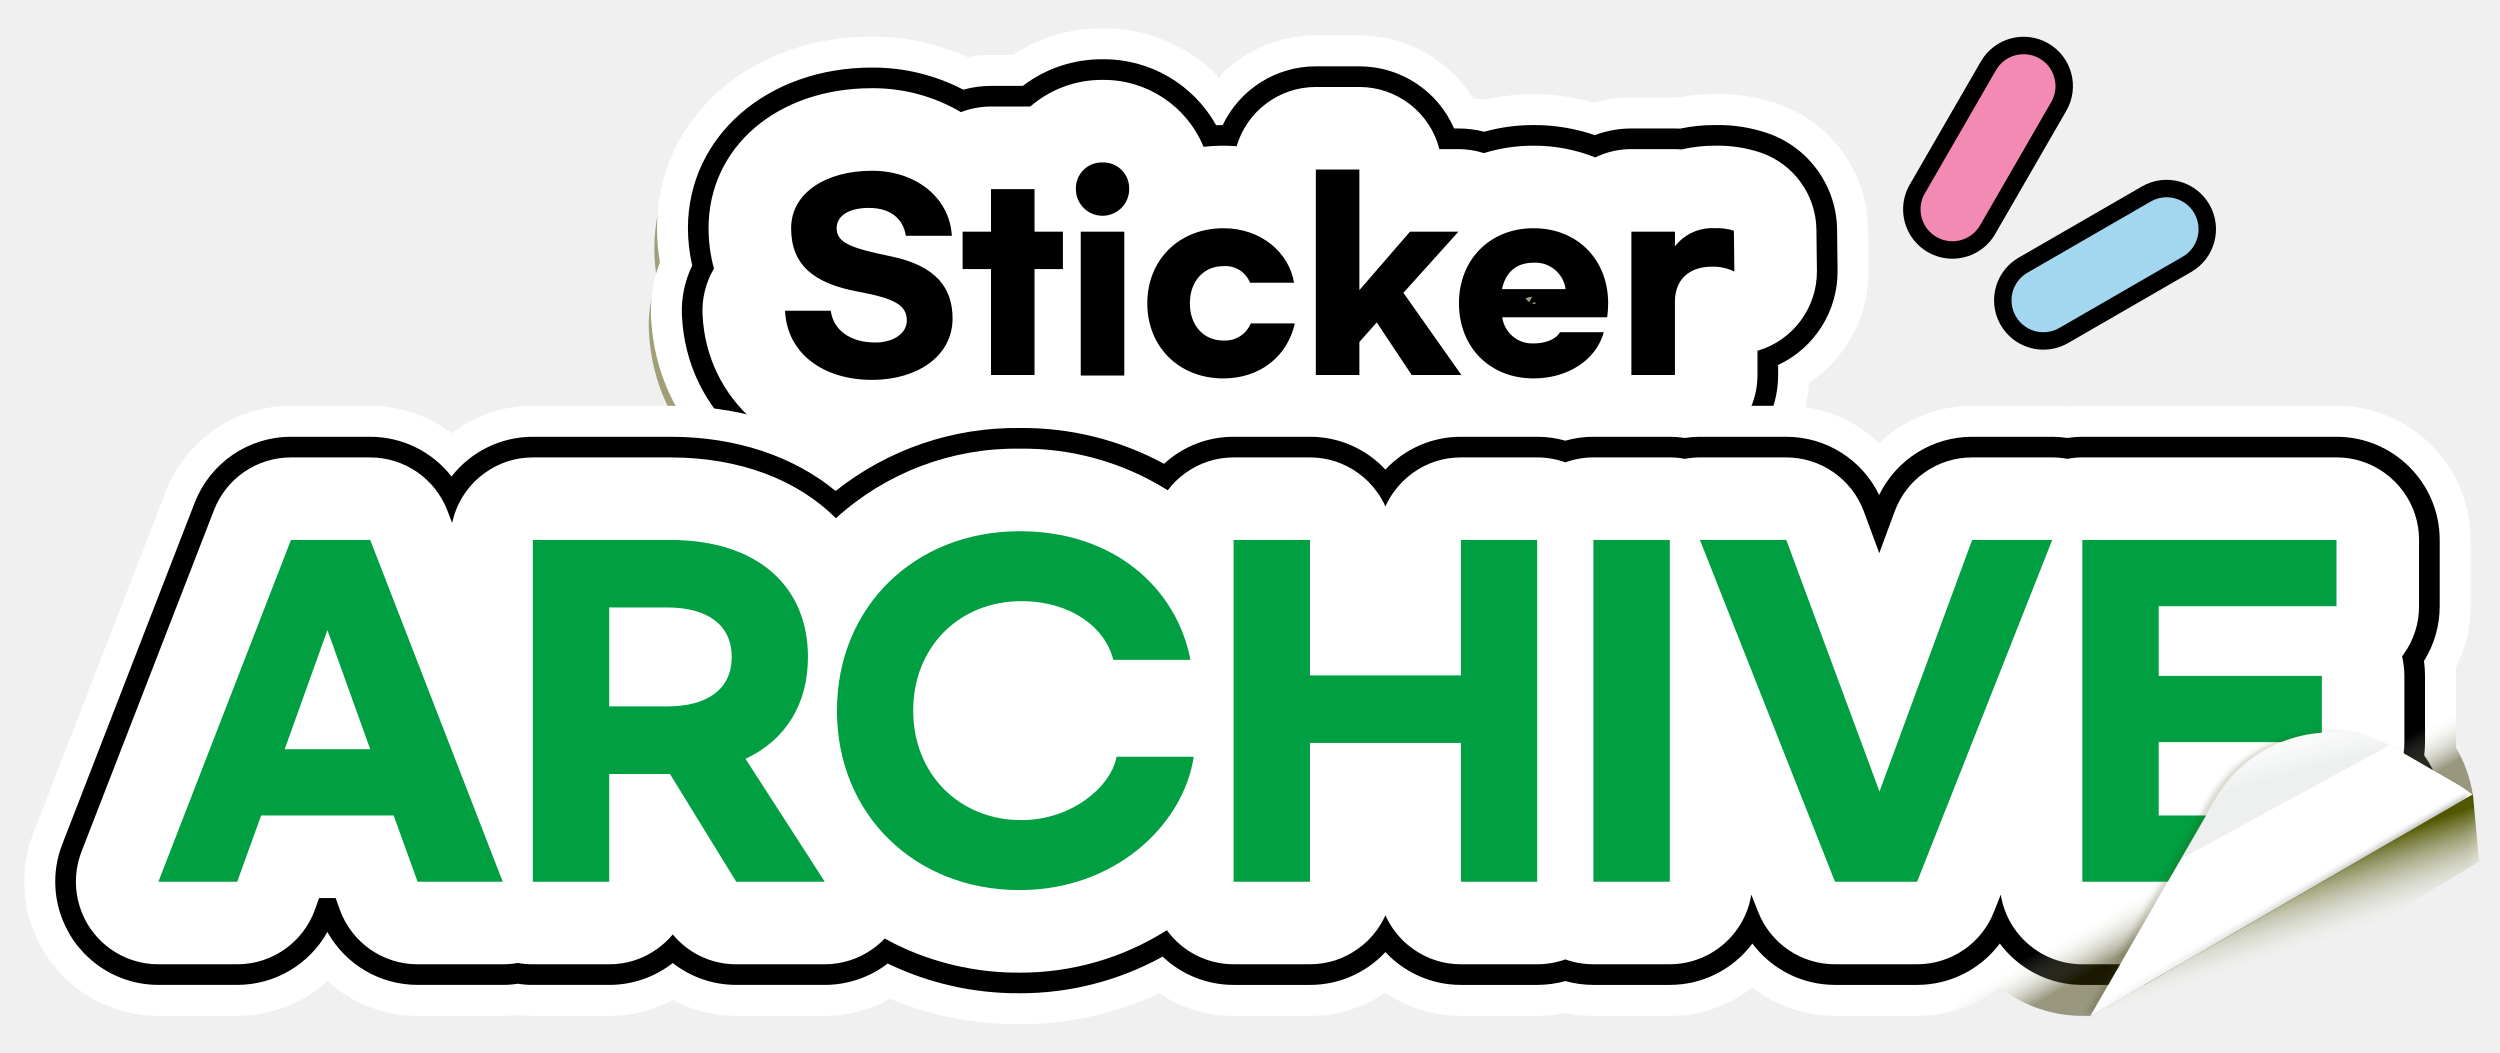
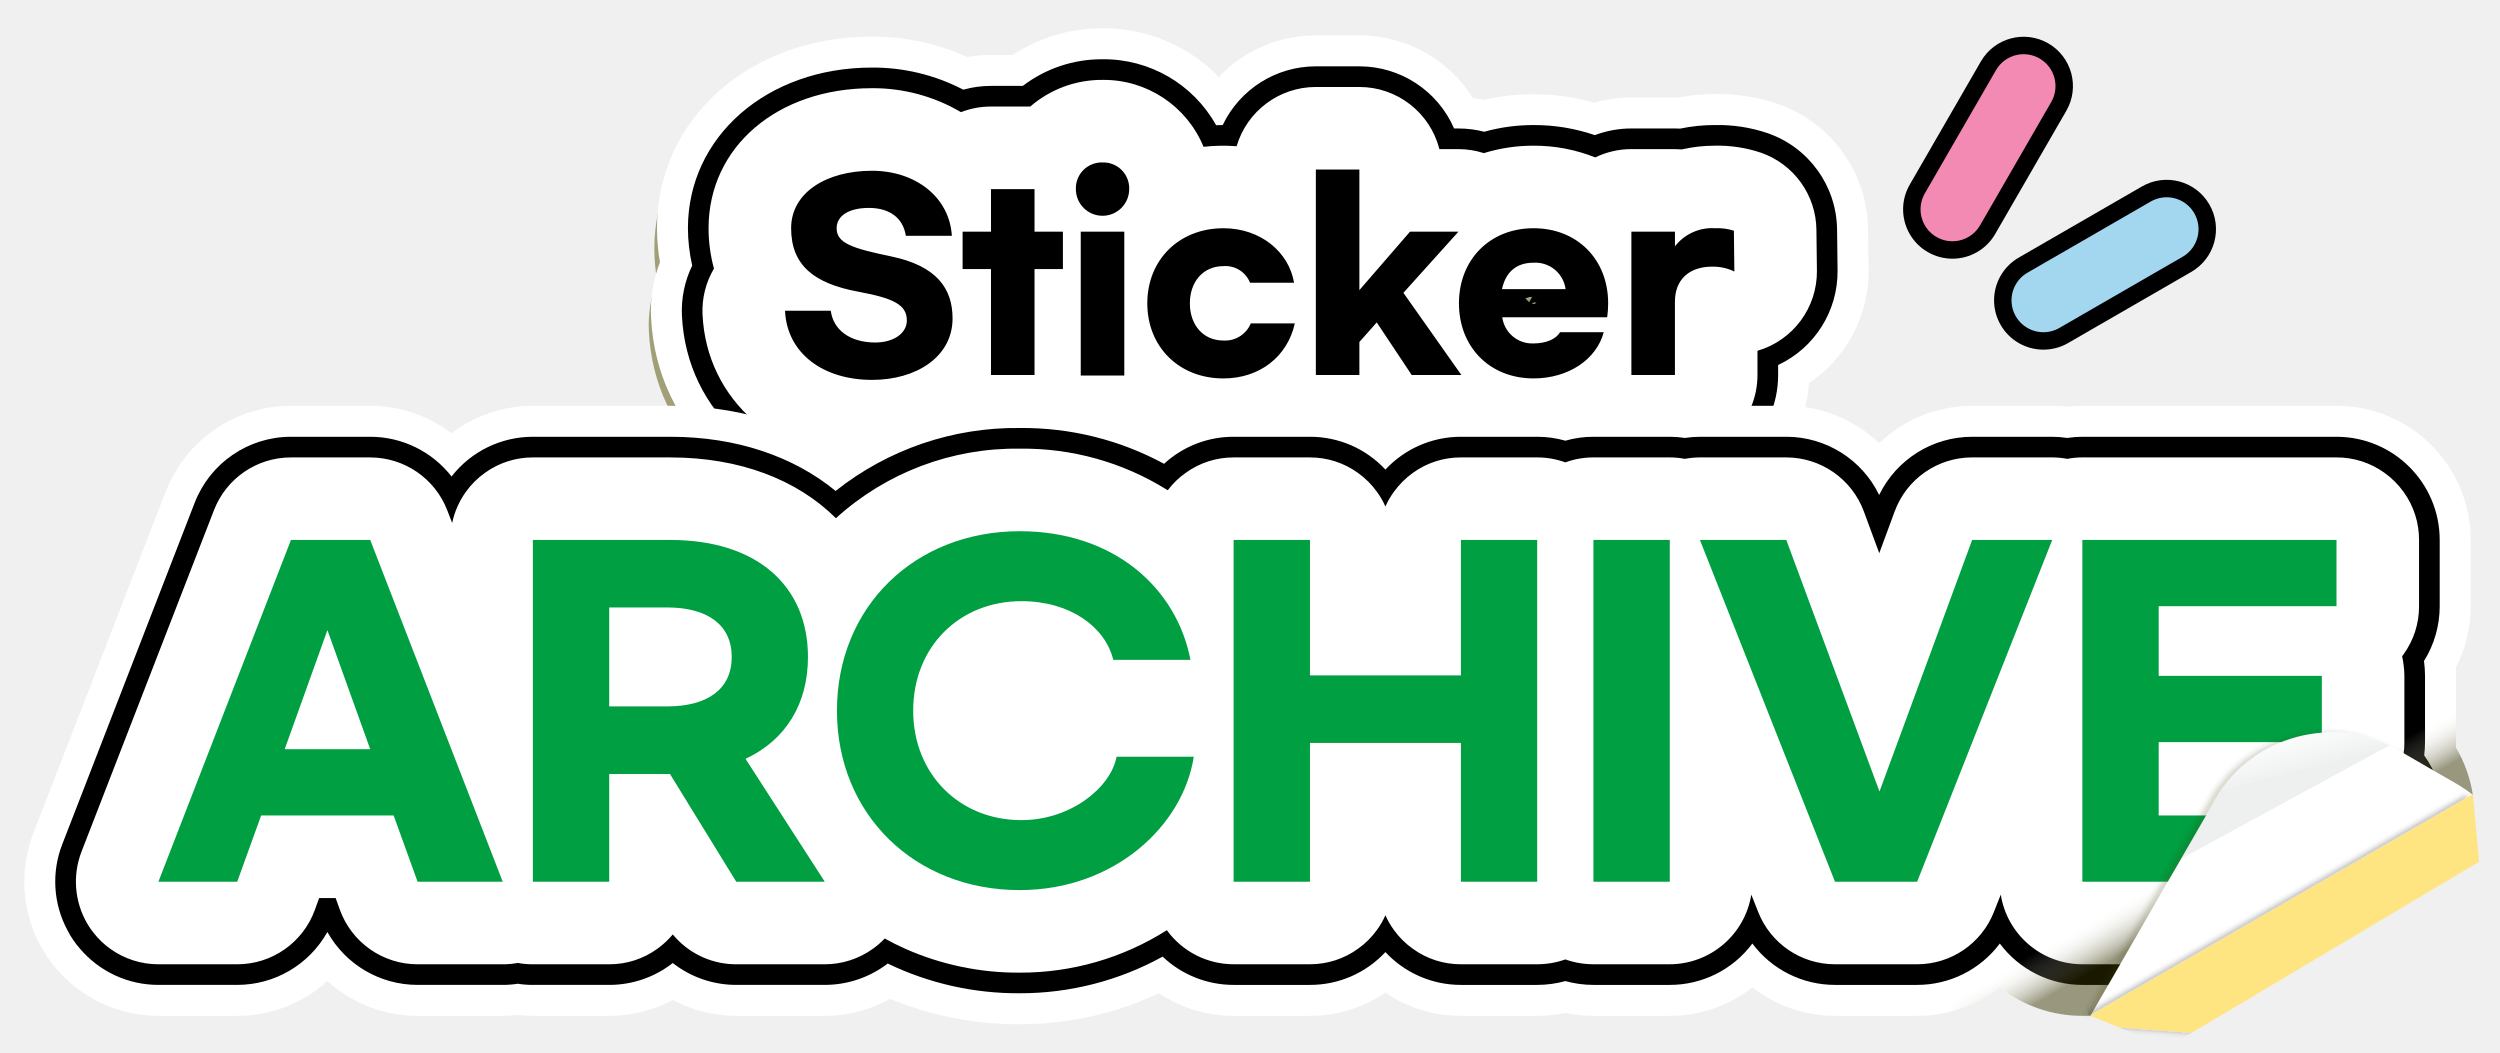
<svg xmlns="http://www.w3.org/2000/svg" width="430" height="181" viewBox="0 0 430 181">
+   <style type="text/css">
+ .st1{fill:#fee581;}
+ 
+ .star {position:relative;animation:star both infinite 4s;}
+ .star.s1 {transform-origin:80% 41%;}
+ .star.s2 {transform-origin:80% 48%;animation-delay:0.5s;}
+ .sti{transform-origin:79.4% 85.5%; animation:sti both infinite 2.3s;}
+ .sti2{transform-origin:5.4% 50.5%; animation:sti2 both infinite 2.3s;}
+ 
+ @keyframes star {
+ 0% {opacity:1;}	
+ 20% {opacity:0;}
+ 100% {opacity:1;}
+ }
+ @keyframes sti {
+ 0% {transform:rotate(0deg);}
+ 50% {transform:rotate(-5.5deg);}
+ 100% {transform:rotate(0deg);}
+ }
+ @keyframes sti2 {
+ 0% {transform:rotate(0deg);}
+ 50% {transform:rotate(-9.5deg);}
+ 100% {transform:rotate(0deg);}
+ }
+ </style>
  <defs>
    <clipPath id="clip-path">
      <path id="합치기_191" data-name="합치기 191" d="M148.943,103.509a23.155,23.155,0,0,1-11.252,2.928H122.464a23.062,23.062,0,0,1-10.916-2.751,22.909,22.909,0,0,1-10.932,2.751H87.482a25.356,25.356,0,0,1-2.593-.141,25.3,25.3,0,0,1-2.591.141H67.655a23.077,23.077,0,0,1-15.512-5.981,23.074,23.074,0,0,1-15.512,5.981H23.071A23.075,23.075,0,0,1,1.561,75.023L24.349,16.24A23.1,23.1,0,0,1,45.878,1.51h13.63A23.063,23.063,0,0,1,73.5,6.23,22.987,22.987,0,0,1,87.482,1.51H111.14c11.057,0,20.766,2.875,28.433,7.95A55.709,55.709,0,0,1,171.236,0a56.442,56.442,0,0,1,24.12,5.289A22.882,22.882,0,0,1,208.011,1.51h13.134A22.948,22.948,0,0,1,234.12,5.5,23.038,23.038,0,0,1,247.111,1.51h13.116a22.9,22.9,0,0,1,4.845.514A22.749,22.749,0,0,1,269.9,1.51h13.134a25.323,25.323,0,0,1,2.591.141,25.324,25.324,0,0,1,2.591-.141h14.855a23.086,23.086,0,0,1,15.974,6.425A23.164,23.164,0,0,1,335.037,1.51h13.774a25.349,25.349,0,0,1,2.591.141,25.323,25.323,0,0,1,2.591-.141h43.715A23.072,23.072,0,0,1,420.78,24.582V35.976a23.125,23.125,0,0,1-2.556,10.6c.018.442.035.9.035,1.383v11.4c0,.3,0,.6-.018.9a23.127,23.127,0,0,1,2.93,8.2l-5.076,2.928-3.532,2.041L409.9,74.952,407.237,76.5l-1.775,1.029-7.1,4.1-3.017,1.74-12.3,7.1-3.07,1.776L375.362,94.9l-4.615,2.663-6.142,3.549-9.228,5.324h-1.385a22.9,22.9,0,0,1-14.2-4.9,23.071,23.071,0,0,1-14.217,4.9H311.45a23.072,23.072,0,0,1-14.217-4.9,22.9,22.9,0,0,1-14.2,4.9H269.9a23.952,23.952,0,0,1-4.829-.5,24.11,24.11,0,0,1-4.845.5H247.111a23.038,23.038,0,0,1-12.991-3.993,22.948,22.948,0,0,1-12.975,3.993H208.011a23.038,23.038,0,0,1-12.832-3.886,56.262,56.262,0,0,1-23.943,5.324A57.447,57.447,0,0,1,148.943,103.509Z" transform="translate(0 0)" fill="#fff" stroke="rgba(0,0,0,0)" stroke-miterlimit="10" stroke-width="1" />
    </clipPath>
    <linearGradient id="linear-gradient" x1="0.559" y1="0.455" x2="0.559" y2="0.057" gradientUnits="objectBoundingBox">
      <stop offset="0" stop-color="#343100" />
      <stop offset="1" stop-color="#fff" stop-opacity="0" />
    </linearGradient>
    <filter id="패스_52115" x="357.052" y="124.469" width="68.79" height="51.768" filterUnits="userSpaceOnUse">
      <feOffset dx="-1" input="SourceAlpha" />
      <feGaussianBlur stdDeviation="0.5" result="blur" />
      <feFlood flood-color="#393500" flood-opacity="0.2" />
      <feComposite operator="in" in2="blur" />
      <feComposite in="SourceGraphic" />
    </filter>
    <clipPath id="clip-path-2">
      <path id="패스_52170" data-name="패스 52170" d="M263.111,77.025l-9.868-5.7a23.072,23.072,0,0,0-31.518,8.445L200.232,117l9.226-5.33,6.145-3.543,4.613-2.666,4.613-2.666,3.072-1.771,12.3-7.1,3.015-1.745,7.1-4.1,1.78-1.022,2.668-1.533,2.653-1.542,3.534-2.038,5.074-2.932a23.053,23.053,0,0,0-2.911-1.988" transform="translate(-200.233 -68.232)" fill="rgba(243,30,30,0)" />
    </clipPath>
    <linearGradient id="linear-gradient-2" x1="0.597" y1="0.388" x2="0.475" y2="0.129" gradientUnits="objectBoundingBox">
      <stop offset="0" stop-color="#001c20" />
      <stop offset="1" stop-color="#fff" stop-opacity="0" />
    </linearGradient>
    <clipPath id="clip-path-3">
      <path id="패스_52176" data-name="패스 52176" d="M-15326.457,5945.667l55.133-32.806-4.254-22.592-81.768,3.279,17.289,46.574Z" transform="translate(15357.346 -5890.269)" fill="#fff" />
    </clipPath>
    <linearGradient id="linear-gradient-3" x1="0.558" y1="0.738" x2="0.45" y2="0.495" gradientUnits="objectBoundingBox">
      <stop offset="0" stop-color="#515700" />
      <stop offset="1" stop-color="#fff" stop-opacity="0" />
    </linearGradient>
    <filter id="패스_52174" x="354.052" y="132.118" width="79.147" height="61.075" filterUnits="userSpaceOnUse">
      <feOffset dx="-1" input="SourceAlpha" />
      <feGaussianBlur stdDeviation="0.5" result="blur-2" />
      <feFlood flood-opacity="0.251" />
      <feComposite operator="in" in2="blur-2" />
      <feComposite in="SourceGraphic" />
    </filter>
  </defs>
  <g id="title" transform="translate(15550 -5820)">
    <path id="패스_52175" data-name="패스 52175" d="M132.074,21.408a4.1,4.1,0,0,0-4.212,4.255,4.212,4.212,0,1,0,8.424,0,4.1,4.1,0,0,0-4.212-4.255m33.7,1.131V55.331h6.877v-5.27l2.743-3.122,5.526,8.392h7.845L179.6,42.215l8.695-9.759h-7.652l-8,9.331V22.539Zm-70.137.2c-7.11,0-12.752,3.435-12.752,9.174,0,5.973,3.71,8.822,10.55,10.111,5.6,1.054,7.728,2.068,7.728,4.606,0,2.068-2.126,3.514-4.985,3.514-4.018,0-6.646-2.03-7.032-5.075H81.917c.308,6.793,5.989,11.048,13.756,11.048,7.034,0,12.713-3.709,12.713-9.8,0-4.762-2.473-8.392-9.738-9.915-6.144-1.288-8.577-2.108-8.577-4.489,0-1.914,1.816-3.241,5.1-3.241,3.361,0,5.41,1.68,5.834,4.451h7.265c-.347-6.052-5.6-10.384-12.636-10.384m18.819,2.928v6.793H109.97v5.973h4.483v16.9h6.879v-16.9h4.483V32.456h-4.483V25.663Zm36.711,6.246a11.588,11.588,0,0,0-12.018,11.985,11.588,11.588,0,0,0,12.018,11.984c5.718,0,10.124-3.473,11.283-8.782h-6.955a4.386,4.386,0,0,1-4.328,2.732c-3.208,0-5.294-2.5-5.294-5.933s2.086-5.935,5.294-5.935a4.17,4.17,0,0,1,4.212,2.655h6.955c-.812-4.879-5.255-8.7-11.168-8.7m49,0c-6.916,0-11.785,5.036-11.785,11.985,0,6.987,4.869,11.984,11.785,11.984,5.487,0,9.93-3.005,11.089-7.377h-6.916c-.579,1.093-2.2,1.795-4.173,1.795a4.8,4.8,0,0,1-4.946-4.176h16.576a15.82,15.82,0,0,0,.155-2.225c0-6.989-4.869-11.985-11.785-11.985m5.061,9.721H195.177c.579-2.734,2.279-4.217,4.985-4.217a4.829,4.829,0,0,1,5.061,4.217m23.611-9.721A7.4,7.4,0,0,0,222.5,34.8V32.456h-6.879V55.331H222.5V43.621c0-3.475,2.2-5.583,5.873-5.583a7.551,7.551,0,0,1,3.516.781l-.077-6.52a8.331,8.331,0,0,0-2.975-.39m-100.2,23.5h6.879V32.456h-6.879ZM132.074,0a25.176,25.176,0,0,1,18.363,7.764,21.023,21.023,0,0,1,15.334-6.633h6.877A21.131,21.131,0,0,1,190.61,11.175c.559.063,1.112.145,1.659.25a34.754,34.754,0,0,1,17.478.455,21.009,21.009,0,0,1,5.871-.832H222.5c.166,0,.332,0,.5,0a30.908,30.908,0,0,1,5.841-.552,28.993,28.993,0,0,1,9.937,1.579A21.389,21.389,0,0,1,253,32.043l.078,6.52a21.474,21.474,0,0,1-9.427,18.063A21.286,21.286,0,0,1,222.5,76.739h-6.879a21.032,21.032,0,0,1-5.739-.794,35.744,35.744,0,0,1-17.407.464,20.989,20.989,0,0,1-3.708.329h-7.845a20.94,20.94,0,0,1-4.124-.408,21.1,21.1,0,0,1-4.145.408h-6.877a21,21,0,0,1-5.457-.716,34.843,34.843,0,0,1-18.734-.1,20.972,20.972,0,0,1-6.065.891h-6.879a21.142,21.142,0,0,1-3.873-.357,21.036,21.036,0,0,1-3.43.278h-6.879a20.944,20.944,0,0,1-6.726-1.1,38.512,38.512,0,0,1-12.054,1.882c-19.408,0-34.094-13.237-34.926-31.473a21.629,21.629,0,0,1,1.412-8.721,32.857,32.857,0,0,1-.468-5.418c0-17.434,14.592-30.582,33.943-30.582A35.716,35.716,0,0,1,110.7,4.59a21.174,21.174,0,0,1,3.751-.334h3.428A25.366,25.366,0,0,1,132.074,0" transform="translate(-15499.151 5830.86)" fill="#514e00" opacity="0.5" />
    <g id="title-2" data-name="title" transform="translate(-15550 5820)">
      <g id="그룹_116254" data-name="그룹 116254" transform="translate(4.17 4.867)">
        <g id="그룹_116255" data-name="그룹 116255" transform="translate(0)">
          <path id="패스_52098" data-name="패스 52098" d="M93.979,66.978c-14.747,0-25.893-9.637-26.5-22.915L66.92,32h1.732a25.614,25.614,0,0,1-.137-2.643c0-12.413,10.692-21.424,25.421-21.424a27.285,27.285,0,0,1,12.912,3.156h15.4a16.233,16.233,0,0,1,26.93,7.236,26.813,26.813,0,0,1,5.22-.5,25.645,25.645,0,0,1,4.368.373V7.719h30.561V18.407h12.852a26.615,26.615,0,0,1,11.139,0h20.475a22.341,22.341,0,0,1,5.174-.589A20.3,20.3,0,0,1,246,18.88l7.65,2.66.1,8.1.083,7.027.231,19.259L243.6,50.488V66.135H213.439a27.393,27.393,0,0,1-5.692.589,26.153,26.153,0,0,1-5.569-.589H159.954a26.021,26.021,0,0,1-5.557.589,26.771,26.771,0,0,1-5.5-.563v.059H118.332v-.085H102.891v-.4a31.359,31.359,0,0,1-8.912,1.248M207.79,41l-5.811,1.246a5.255,5.255,0,0,0,1.171,2.258l9.891-2.036v-.343Z" transform="translate(51.853 5.037)" />
          <path id="패스_52099" data-name="패스 52099" d="M138.412,23.073a4.443,4.443,0,0,0-4.586,4.586,4.586,4.586,0,0,0,9.172,0,4.443,4.443,0,0,0-4.586-4.586m36.69,1.219V59.635h7.488v-5.68l2.987-3.365,6.017,9.045h8.542L190.163,45.5l9.467-10.518H191.3l-8.709,10.056V24.292ZM98.735,24.5c-7.742,0-13.885,3.7-13.885,9.888,0,6.437,4.04,9.508,11.487,10.9,6.1,1.136,8.415,2.229,8.415,4.964,0,2.229-2.314,3.788-5.427,3.788-4.375,0-7.236-2.188-7.657-5.47H83.8c.335,7.321,6.521,11.907,14.978,11.907,7.658,0,13.842-4,13.842-10.562,0-5.133-2.692-9.045-10.6-10.686-6.689-1.388-9.339-2.272-9.339-4.838,0-2.062,1.977-3.493,5.554-3.493,3.66,0,5.891,1.81,6.352,4.8h7.911c-.378-6.523-6.1-11.192-13.759-11.192m20.491,3.156v7.321h-4.881v6.437h4.881V59.635h7.49V41.418H131.6V34.981h-4.881V27.659ZM159.2,34.391c-7.616,0-13.086,5.427-13.086,12.917s5.47,12.916,13.086,12.916c6.226,0,11.024-3.743,12.286-9.465h-7.573A4.777,4.777,0,0,1,159.2,53.7c-3.493,0-5.765-2.692-5.765-6.395s2.272-6.4,5.765-6.4a4.542,4.542,0,0,1,4.586,2.861h7.573c-.884-5.259-5.722-9.382-12.159-9.382m53.35,0c-7.531,0-12.832,5.427-12.832,12.917,0,7.531,5.3,12.916,12.832,12.916,5.974,0,10.812-3.239,12.074-7.951h-7.531c-.63,1.179-2.4,1.935-4.544,1.935a5.207,5.207,0,0,1-5.385-4.5h18.048a16.884,16.884,0,0,0,.169-2.4c0-7.532-5.3-12.917-12.832-12.917m5.511,10.477H207.12c.63-2.946,2.481-4.545,5.428-4.545a5.243,5.243,0,0,1,5.511,4.545m25.709-10.477a8.092,8.092,0,0,0-6.9,3.113V34.981h-7.49V59.635h7.49V47.014c0-3.745,2.4-6.017,6.395-6.017a8.291,8.291,0,0,1,3.828.841l-.083-7.027a9.158,9.158,0,0,0-3.239-.421M134.667,59.72h7.49V34.981h-7.49ZM138.412,0a27.548,27.548,0,0,1,19.994,8.368,23,23,0,0,1,16.7-7.149h7.488a23.059,23.059,0,0,1,19.557,10.825c.609.067,1.21.156,1.807.27a38.216,38.216,0,0,1,19.03.49,23.094,23.094,0,0,1,6.393-.9h7.49c.181,0,.362,0,.541.005a33.987,33.987,0,0,1,6.359-.595,31.865,31.865,0,0,1,10.819,1.7,23.07,23.07,0,0,1,15.491,21.515l.085,7.027A23.077,23.077,0,0,1,259.9,61.03a23.075,23.075,0,0,1-23.032,21.678h-7.49a23.119,23.119,0,0,1-6.249-.855,39.305,39.305,0,0,1-18.954.5,23.08,23.08,0,0,1-4.038.355h-8.542a23.027,23.027,0,0,1-4.49-.44,23.2,23.2,0,0,1-4.513.44H175.1a23.091,23.091,0,0,1-5.942-.772,38.312,38.312,0,0,1-20.4-.1,23.051,23.051,0,0,1-6.6.96h-7.49a23.249,23.249,0,0,1-4.217-.385,23.135,23.135,0,0,1-3.734.3h-7.49a23.017,23.017,0,0,1-7.323-1.186,42.327,42.327,0,0,1-13.125,2.029c-21.131,0-37.123-14.266-38.028-33.921a23.1,23.1,0,0,1,1.537-9.4,35.062,35.062,0,0,1-.509-5.839c0-18.79,15.888-32.961,36.958-32.961a39.225,39.225,0,0,1,16.407,3.516,23.285,23.285,0,0,1,4.084-.36h3.733A27.821,27.821,0,0,1,138.412,0" transform="translate(47.053)" fill="#fff" />
          <path id="패스_52100" data-name="패스 52100" d="M92.76,63.153a25.684,25.684,0,0,1-15.99-5.083,20.265,20.265,0,0,1-7.854-15.292L68.491,33.5h2.125a20.819,20.819,0,0,1-.655-5.305,17.018,17.018,0,0,1,2.254-8.565,18.273,18.273,0,0,1,5.676-6.042A26.258,26.258,0,0,1,92.718,9.431a24.827,24.827,0,0,1,12.31,3.156h17.166a13.519,13.519,0,0,1,23.627,7.9,23.377,23.377,0,0,1,7.359-1.166,22.809,22.809,0,0,1,7.03,1.1V9.219h25.237V19.907h15.835a23.7,23.7,0,0,1,10.5,0h1.754l-.337.374c.433.131.863.275,1.283.431v-.806h18.428a19.485,19.485,0,0,1,4.836-.589,17.872,17.872,0,0,1,6.155.912l5.884,2.046.075,6.23.083,7.027.177,14.815-10.4-5.408V62.31H214.485v-.738A23.936,23.936,0,0,1,206.53,62.9a23.3,23.3,0,0,1-5.255-.589H160.21v-.493a22.9,22.9,0,0,1-7.03,1.083,23.223,23.223,0,0,1-8.166-1.452V62.4H119.775V62.31H104.334V60.667A27.111,27.111,0,0,1,92.76,63.153M203.672,41.2a3.99,3.99,0,0,0,.834.939,4.126,4.126,0,0,0,.792.515l3.544-.729a3.953,3.953,0,0,0,.717-.895,3.656,3.656,0,0,0-.5-.657l-2.485-.532-2.133.458a6.118,6.118,0,0,0-.772.9" transform="translate(53.07 6.199)" />
          <path id="패스_52101" data-name="패스 52101" d="M136.087,20.748a4.443,4.443,0,0,0-4.586,4.586,4.586,4.586,0,1,0,9.172,0,4.443,4.443,0,0,0-4.586-4.586m36.69,1.219V57.31h7.488v-5.68l2.987-3.365,6.017,9.045h8.542l-9.973-14.137,9.467-10.518h-8.331L180.265,42.71V21.968Zm-76.366.211c-7.742,0-13.885,3.7-13.885,9.888,0,6.437,4.04,9.508,11.487,10.9,6.1,1.136,8.415,2.229,8.415,4.964,0,2.229-2.314,3.788-5.427,3.788-4.375,0-7.236-2.188-7.657-5.47H81.475C81.81,53.567,88,58.153,96.453,58.153c7.657,0,13.842-4,13.842-10.562,0-5.133-2.692-9.045-10.6-10.686-6.689-1.388-9.339-2.272-9.339-4.838,0-2.062,1.977-3.493,5.554-3.493,3.66,0,5.891,1.81,6.352,4.8h7.911c-.378-6.523-6.1-11.192-13.759-11.192M116.9,25.335v7.321H112.02v6.437H116.9V57.31h7.49V39.093h4.881V32.656h-4.881V25.335Zm39.971,6.732c-7.616,0-13.086,5.427-13.086,12.917S149.256,57.9,156.872,57.9c6.226,0,11.024-3.745,12.286-9.467h-7.573a4.778,4.778,0,0,1-4.712,2.946c-3.493,0-5.765-2.692-5.765-6.395s2.272-6.4,5.765-6.4a4.542,4.542,0,0,1,4.586,2.861h7.573c-.884-5.259-5.722-9.382-12.159-9.382m53.35,0c-7.532,0-12.832,5.427-12.832,12.917,0,7.531,5.3,12.916,12.832,12.916,5.974,0,10.812-3.239,12.074-7.951h-7.531c-.63,1.179-2.4,1.935-4.544,1.935a5.21,5.21,0,0,1-5.387-4.5h18.05a16.884,16.884,0,0,0,.169-2.4c0-7.532-5.3-12.917-12.832-12.917m5.511,10.477H204.795c.63-2.946,2.481-4.545,5.428-4.545a5.243,5.243,0,0,1,5.511,4.545m25.709-10.477a8.092,8.092,0,0,0-6.9,3.113V32.656h-7.49V57.31h7.49V44.689c0-3.745,2.4-6.017,6.395-6.017a8.291,8.291,0,0,1,3.828.841l-.083-7.027a9.158,9.158,0,0,0-3.239-.421M132.342,57.4h7.49V32.656h-7.49ZM136.087,3a22.111,22.111,0,0,1,19.534,11.341q.564-.021,1.136-.023a17.751,17.751,0,0,1,16.02-10.1h7.488a17.753,17.753,0,0,1,16.288,10.688h.753a17.768,17.768,0,0,1,4.432.561,31.469,31.469,0,0,1,8.486-1.15,32.185,32.185,0,0,1,10.544,1.734,17.7,17.7,0,0,1,6.285-1.145h7.49c.3,0,.6.007.9.021a29.053,29.053,0,0,1,6-.611,26.42,26.42,0,0,1,9.069,1.406,17.747,17.747,0,0,1,11.916,16.55l.085,7.027A17.75,17.75,0,0,1,252.29,55.589V57.31a17.748,17.748,0,0,1-17.749,17.749h-7.49a17.724,17.724,0,0,1-6.221-1.12,33.131,33.131,0,0,1-10.608,1.709,32.664,32.664,0,0,1-8.338-1.061,17.756,17.756,0,0,1-4.073.472h-8.542a17.728,17.728,0,0,1-4.494-.577,17.815,17.815,0,0,1-4.51.577h-7.488a17.7,17.7,0,0,1-5.862-.99,32.467,32.467,0,0,1-20.53-.174,17.7,17.7,0,0,1-6.553,1.249h-7.49a17.855,17.855,0,0,1-4.16-.49,17.9,17.9,0,0,1-3.791.4H116.9a17.7,17.7,0,0,1-7.273-1.553,36.256,36.256,0,0,1-13.175,2.4c-18.183,0-31.94-12.129-32.709-28.841a17.764,17.764,0,0,1,1.768-8.576,29.533,29.533,0,0,1-.735-6.418c0-15.755,13.6-27.636,31.633-27.636a33.573,33.573,0,0,1,15.72,3.8,17.772,17.772,0,0,1,4.771-.648h5.47A22.382,22.382,0,0,1,136.087,3" transform="translate(49.378 2.325)" />
          <path id="패스_52102" data-name="패스 52102" d="M91.949,60.6c-12.488,0-21.564-7.682-22.07-18.68L69.538,34.5H72.27c-.025-.06-.05-.119-.073-.177a18.207,18.207,0,0,1-1.273-6.9,15.268,15.268,0,0,1,2.02-7.683,16.465,16.465,0,0,1,5.133-5.454,24.484,24.484,0,0,1,13.831-3.85,22.5,22.5,0,0,1,13.391,4.2V13.586h16.929a11.247,11.247,0,0,1,1.049-1.209,11.685,11.685,0,0,1,19.992,8.308,12.419,12.419,0,0,1-.115,1.691,21.049,21.049,0,0,1,9.215-2.059,20.548,20.548,0,0,1,8.805,1.915V10.219h21.689V20.907h17.819a21.5,21.5,0,0,1,5.037-.589,20.671,20.671,0,0,1,9.731,2.355V20.907h16.861a17.7,17.7,0,0,1,4.627-.589,15.95,15.95,0,0,1,5.573.815l4.707,1.636.059,4.984.085,7.027.142,11.852-10.367-5.39V59.761H215.45V58.117a22.18,22.18,0,0,1-14.777,1.644h-39.5V58.433a20.628,20.628,0,0,1-8.805,1.917,20.923,20.923,0,0,1-9.941-2.428v1.924H120.741v-.085H105.3v-2.9A24.17,24.17,0,0,1,91.949,60.6M205.426,40.363a1.273,1.273,0,0,0,.295.082,1.52,1.52,0,0,0,.5-.172,1.437,1.437,0,0,0-.373-.124,2.237,2.237,0,0,0-.421.215m-1.123-.985a2.128,2.128,0,0,0,.683.738l.536-1Z" transform="translate(53.882 6.974)" />
          <path id="패스_52103" data-name="패스 52103" d="M134.537,19.2a4.443,4.443,0,0,0-4.586,4.586,4.586,4.586,0,0,0,9.172,0,4.443,4.443,0,0,0-4.586-4.586m36.69,1.219V55.761h7.488v-5.68l2.987-3.365,6.017,9.045h8.542l-9.973-14.137,9.467-10.518h-8.331l-8.709,10.056V20.418Zm-76.366.211c-7.742,0-13.885,3.7-13.885,9.888,0,6.437,4.04,9.508,11.487,10.9,6.1,1.136,8.415,2.229,8.415,4.964,0,2.229-2.314,3.788-5.427,3.788-4.375,0-7.236-2.188-7.657-5.47H79.925C80.261,52.018,86.446,56.6,94.9,56.6c7.658,0,13.842-4,13.842-10.562,0-5.133-2.692-9.045-10.6-10.686-6.689-1.388-9.339-2.272-9.339-4.838,0-2.062,1.977-3.493,5.554-3.493,3.66,0,5.891,1.81,6.352,4.8h7.911c-.378-6.523-6.1-11.192-13.759-11.192m20.491,3.156v7.321H110.47v6.437h4.881V55.761h7.49V37.544h4.881V31.106h-4.881V23.785Zm39.971,6.732c-7.616,0-13.086,5.427-13.086,12.917s5.47,12.916,13.086,12.916c6.226,0,11.024-3.743,12.286-9.465h-7.573a4.777,4.777,0,0,1-4.712,2.944c-3.493,0-5.765-2.692-5.765-6.395s2.272-6.4,5.765-6.4a4.542,4.542,0,0,1,4.586,2.861h7.573c-.884-5.259-5.722-9.382-12.159-9.382m53.35,0c-7.531,0-12.832,5.427-12.832,12.917,0,7.531,5.3,12.916,12.832,12.916,5.974,0,10.812-3.239,12.074-7.951h-7.531c-.63,1.179-2.4,1.935-4.544,1.935a5.207,5.207,0,0,1-5.385-4.5h18.048a16.884,16.884,0,0,0,.169-2.4c0-7.532-5.3-12.917-12.832-12.917m5.511,10.477H203.245c.63-2.946,2.481-4.545,5.428-4.545a5.243,5.243,0,0,1,5.511,4.545m25.709-10.477a8.092,8.092,0,0,0-6.9,3.113V31.106H225.5V55.761h7.49V43.14c0-3.745,2.4-6.017,6.395-6.017a8.291,8.291,0,0,1,3.828.841l-.083-7.027a9.158,9.158,0,0,0-3.239-.421m-109.1,25.329h7.49V31.106h-7.49ZM134.537,5a18.566,18.566,0,0,1,17.374,11.51,29.835,29.835,0,0,1,5.69-.1A14.206,14.206,0,0,1,171.227,6.219h7.488a14.205,14.205,0,0,1,13.762,10.688h3.278a14.2,14.2,0,0,1,4.371.689,28.6,28.6,0,0,1,8.546-1.278,28.2,28.2,0,0,1,10.614,2.018,14.137,14.137,0,0,1,6.216-1.429h7.49q.6,0,1.191.05a25.165,25.165,0,0,1,5.71-.639,23.1,23.1,0,0,1,7.9,1.209,14.2,14.2,0,0,1,9.533,13.24l.085,7.027a14.2,14.2,0,0,1-10.223,13.8v4.166a14.2,14.2,0,0,1-14.2,14.2H225.5a14.143,14.143,0,0,1-6.129-1.386,29.283,29.283,0,0,1-10.7,1.975,28.619,28.619,0,0,1-8.29-1.2,14.2,14.2,0,0,1-4.121.611h-8.542a14.194,14.194,0,0,1-4.5-.729,14.182,14.182,0,0,1-4.508.729h-7.488a14.147,14.147,0,0,1-5.807-1.237,28.183,28.183,0,0,1-10.1,1.826,28.712,28.712,0,0,1-10.681-2,14.161,14.161,0,0,1-6.359,1.5h-7.49a14.216,14.216,0,0,1-4.119-.607,14.216,14.216,0,0,1-3.832.522h-7.49a14.13,14.13,0,0,1-7.146-1.926A32.129,32.129,0,0,1,94.9,70.8c-16.22,0-28.485-10.706-29.163-25.455a14.2,14.2,0,0,1,1.967-7.887,26.481,26.481,0,0,1-.93-6.943c0-13.957,11.812-24.086,28.083-24.086a29.777,29.777,0,0,1,15.333,4.121,14.178,14.178,0,0,1,5.158-.966h6.76A18.775,18.775,0,0,1,134.537,5" transform="translate(50.928 3.874)" fill="#fff" />
          <path id="패스_52104" data-name="패스 52104" d="M404,91.132V78.211h2.52V43.744H324.26l-2.769,7.543-5.147,13.968-5.165-13.968-2.786-7.543H232.855v23.3h-2.893v-23.3H193.755v6.07a43.622,43.622,0,0,0-25.238-7.579c-12.832,0-24,4.987-31.734,13.2-6.141-7.366-16.08-11.7-28.362-11.7h-35.2V65.787l-5.68-14.678-2.858-7.366H35.243L32.4,51.109,9.6,109.892l-2.982,7.7L4.734,122.44,3.509,125.6H42.023l2.751-7.614,1.367-3.78h6.585l1.349,3.78,2.751,7.614h52.607v-6.283l.5.8L113.3,125.6h42.845l-.16-.248a46.354,46.354,0,0,0,12.53,1.686,44.322,44.322,0,0,0,25.238-7.792V125.6h36.207V101.728h2.893V125.6h59V102.74l6.141,15.565,2.893,7.295H330.7l2.893-7.295,6.141-15.565V125.6h32.906l4.615-2.662,3.07-1.775,12.3-7.1,3.017-1.739,7.1-4.1,1.775-1.029,2.662-1.544V91.132Zm-229.062-6.07-.87,4.632a6.787,6.787,0,0,1-5.271,2.236c-4.366,0-7.082-2.8-7.082-7.295s2.716-7.295,7.082-7.295c3.124,0,4.473,1.171,4.579,1.3Z" transform="translate(2.719 32.726)" />
          <path id="패스_52105" data-name="패스 52105" d="M52.143,75.829,44.8,96.311H59.509Zm58.428-3.9h-9.957V88.945h9.957c6.922,0,11.111-2.946,11.111-8.5s-4.189-8.519-11.111-8.519m0,0h-9.957V88.945h9.957c6.922,0,11.111-2.946,11.111-8.5s-4.189-8.519-11.111-8.519m-58.428,3.9L44.8,96.311H59.509Zm0,0L44.8,96.311H59.509Zm58.428-3.9h-9.957V88.945h9.957c6.922,0,11.111-2.946,11.111-8.5s-4.189-8.519-11.111-8.519m0,0h-9.957V88.945h9.957c6.922,0,11.111-2.946,11.111-8.5s-4.189-8.519-11.111-8.519m-58.428,3.9L44.8,96.311H59.509Zm366.1,20.162c.018-.3.018-.6.018-.905V83.691c0-.479-.018-.941-.035-1.384a23.117,23.117,0,0,0,2.556-10.6V60.317a23.072,23.072,0,0,0-23.073-23.073H353.992a25.076,25.076,0,0,0-2.591.142,25.077,25.077,0,0,0-2.591-.142H335.037a23.161,23.161,0,0,0-15.991,6.425,23.086,23.086,0,0,0-15.974-6.425H288.216a25.077,25.077,0,0,0-2.591.142,25.077,25.077,0,0,0-2.591-.142H269.9a22.731,22.731,0,0,0-4.828.515,22.9,22.9,0,0,0-4.845-.515H247.111a23.043,23.043,0,0,0-12.992,3.993,22.943,22.943,0,0,0-12.974-3.993H208.011a22.881,22.881,0,0,0-12.655,3.78,56.433,56.433,0,0,0-24.12-5.289,55.7,55.7,0,0,0-31.663,9.46c-7.667-5.076-17.376-7.951-28.433-7.951H87.481a22.981,22.981,0,0,0-13.986,4.721,23.065,23.065,0,0,0-13.986-4.721H45.878A23.1,23.1,0,0,0,24.349,51.975L1.56,110.758a23.077,23.077,0,0,0,21.511,31.415h13.56a23.08,23.08,0,0,0,15.512-5.981,23.08,23.08,0,0,0,15.512,5.981H82.3a25.076,25.076,0,0,0,2.591-.142,25.077,25.077,0,0,0,2.591.142h13.134a22.914,22.914,0,0,0,10.933-2.751,23.058,23.058,0,0,0,10.915,2.751h15.228a23.162,23.162,0,0,0,11.253-2.929,57.452,57.452,0,0,0,22.292,4.366,56.248,56.248,0,0,0,23.943-5.325,23.036,23.036,0,0,0,12.832,3.887h13.134a22.943,22.943,0,0,0,12.974-3.993,23.043,23.043,0,0,0,12.992,3.993h13.116a24.119,24.119,0,0,0,4.845-.5,23.944,23.944,0,0,0,4.828.5h13.134a22.893,22.893,0,0,0,14.2-4.9,23.068,23.068,0,0,0,14.217,4.9h14.128a23.068,23.068,0,0,0,14.217-4.9,22.893,22.893,0,0,0,14.2,4.9h1.384l9.229-5.325,6.141-3.55,4.615-2.662,4.615-2.662,3.07-1.775,12.3-7.1H353.992V60.317h43.715V71.711H367.126v11.98h28.06V95.086h-28.06v12.619h31.237v9.655l7.1-4.1,1.775-1.029,2.662-1.544,2.662-1.526,3.532-2.041,5.076-2.929a23.112,23.112,0,0,0-2.928-8.2m-197.1-.763V119.1H208.011V60.317h13.134v23.3h25.966v-23.3h13.116V119.1H247.111V95.228Zm-49.909,25.309c-18.1,0-31.45-13.045-31.45-30.865s13.347-30.865,31.45-30.865c16.151,0,26.96,9.726,29.356,22.132H187.316c-1.367-5.626-7.366-10.1-15.8-10.1-10.685,0-18.618,7.863-18.618,18.831,0,10.9,7.934,18.831,18.618,18.831,8.431,0,15.352-5.555,16.364-10.9H201.16c-1.81,11.838-13.631,22.931-29.924,22.931M40.749,107.705,36.631,119.1H23.071L45.878,60.317H59.509L82.3,119.1H67.656l-4.118-11.395ZM87.481,60.317h23.659c14.944,0,23.659,7.934,23.659,20.127,0,8.076-3.816,14.288-10.738,17.518L137.691,119.1H122.463L111.068,100.57H100.615V119.1H87.481ZM283.034,119.1H269.9V60.317h13.134Zm42.543,0H311.449L288.216,60.317h14.855L319.1,103.588l15.938-43.271H348.81ZM121.682,80.443c0-5.555-4.189-8.519-11.111-8.519h-9.957V88.945h9.957c6.922,0,11.111-2.946,11.111-8.5M44.8,96.311H59.509L52.143,75.829Zm7.348-20.482L44.8,96.311H59.509Zm58.428-3.9h-9.957V88.945h9.957c6.922,0,11.111-2.946,11.111-8.5s-4.189-8.519-11.111-8.519m0,0h-9.957V88.945h9.957c6.922,0,11.111-2.946,11.111-8.5s-4.189-8.519-11.111-8.519m-58.428,3.9L44.8,96.311H59.509Zm0,0L44.8,96.311H59.509Zm58.428-3.9h-9.957V88.945h9.957c6.922,0,11.111-2.946,11.111-8.5s-4.189-8.519-11.111-8.519m0,0h-9.957V88.945h9.957c6.922,0,11.111-2.946,11.111-8.5s-4.189-8.519-11.111-8.519m-58.428,3.9L44.8,96.311H59.509Zm0,0L44.8,96.311H59.509Zm0,0L44.8,96.311H59.509Zm58.428-3.9h-9.957V88.945h9.957c6.922,0,11.111-2.946,11.111-8.5s-4.189-8.519-11.111-8.519m0,0h-9.957V88.945h9.957c6.922,0,11.111-2.946,11.111-8.5s-4.189-8.519-11.111-8.519" transform="translate(0 27.689)" fill="#fff" />
          <path id="패스_52106" data-name="패스 52106" d="M399.645,92.632V74.387h2.52V45.244H324.427l-2.148,5.8-7.632,20.73-7.667-20.73-2.148-5.8H233.82v23.3H225.6v-23.3H194.721V54.3c-.816-.781-1.651-1.509-2.556-2.219-6.869-5.467-15.636-8.342-25.345-8.342a39.363,39.363,0,0,0-31.93,14.838,26.6,26.6,0,0,0-4.916-5.662c-5.786-5.023-13.826-7.667-23.251-7.667H74.19V78.859L63.364,50.905l-2.2-5.662H35.374l-2.2,5.662L10.385,109.688l-4.011,10.33L5.7,121.775H38.463l2.112-5.857,1.988-5.538h10.33l2.006,5.538,2.112,5.857h48.063V108.73l5.413,8.821,2.609,4.224h36.455L147.6,118.74a43.393,43.393,0,0,0,33.509,2.041,40.039,40.039,0,0,0,11.714-6.585c.657-.532,1.3-1.083,1.9-1.651v9.229H225.6V97.9h8.218v23.872h53.671V87.592l11.288,28.575L301,121.775h26.2l2.219-5.609L340.7,87.592v34.184H375.56L378.63,120l12.3-7.1,3.017-1.739,7.1-4.1,1.775-1.029v-13.4ZM175.925,83.6,174.771,89.7a5.828,5.828,0,0,1-2.13,2.112,10.247,10.247,0,0,1-5.538,1.615c-5.822,0-9.744-4.011-9.744-9.957s3.922-9.957,9.744-9.957c4.384,0,6.833,1.952,7.17,3.337Z" transform="translate(4.416 33.888)" />
          <path id="패스_52107" data-name="패스 52107" d="M49.816,73.5,42.468,93.986H57.181Zm58.428-3.9H98.287V86.62h9.957c6.922,0,11.111-2.946,11.111-8.5S115.166,69.6,108.244,69.6M49.816,73.5,42.468,93.986H57.181Zm58.428-3.9H98.287V86.62h9.957c6.922,0,11.111-2.946,11.111-8.5S115.166,69.6,108.244,69.6M49.816,73.5,42.468,93.986H57.181Zm58.428-3.9H98.287V86.62h9.957c6.922,0,11.111-2.946,11.111-8.5S115.166,69.6,108.244,69.6M49.816,73.5,42.468,93.986H57.181Zm58.428-3.9H98.287V86.62h9.957c6.922,0,11.111-2.946,11.111-8.5S115.166,69.6,108.244,69.6M410.465,95.051a19.819,19.819,0,0,0,.142-2.29V81.367a20.15,20.15,0,0,0-.177-2.556,17.764,17.764,0,0,0,2.7-9.424V57.992a17.755,17.755,0,0,0-17.749-17.748H351.664a18,18,0,0,0-2.591.2,18,18,0,0,0-2.591-.2H332.709a17.793,17.793,0,0,0-15.991,10.01,17.747,17.747,0,0,0-15.974-10.01H285.888a18,18,0,0,0-2.591.2,18,18,0,0,0-2.591-.2H267.572a17.336,17.336,0,0,0-4.828.674,17.462,17.462,0,0,0-4.845-.674H244.783a17.708,17.708,0,0,0-12.992,5.644,17.639,17.639,0,0,0-12.974-5.644H205.683a17.6,17.6,0,0,0-11.962,4.65,51.047,51.047,0,0,0-24.812-6.159,49.953,49.953,0,0,0-31.681,10.827c-7.206-5.91-17-9.318-28.415-9.318H85.153a17.725,17.725,0,0,0-13.986,6.833,17.722,17.722,0,0,0-13.986-6.833H43.55A17.76,17.76,0,0,0,26.991,51.585L4.2,110.368a17.659,17.659,0,0,0,.923,14.785A13,13,0,0,0,6.1,126.8a13.722,13.722,0,0,0,1.171,1.509,17.679,17.679,0,0,0,13.471,6.212H34.3a17.751,17.751,0,0,0,15.512-9.1,17.751,17.751,0,0,0,15.512,9.1H79.97a15.775,15.775,0,0,0,2.591-.2,15.775,15.775,0,0,0,2.591.2H98.287a17.685,17.685,0,0,0,10.933-3.763,17.65,17.65,0,0,0,10.915,3.763h15.228a17.794,17.794,0,0,0,10.827-3.674,51.487,51.487,0,0,0,22.718,5.112,50.643,50.643,0,0,0,24.564-6.3,17.725,17.725,0,0,0,12.211,4.863h13.134a17.638,17.638,0,0,0,12.974-5.644,17.708,17.708,0,0,0,12.992,5.644H257.9a18.145,18.145,0,0,0,4.845-.657,18.013,18.013,0,0,0,4.828.657h13.134a17.672,17.672,0,0,0,14.2-7.117,17.735,17.735,0,0,0,14.217,7.117h14.128a17.735,17.735,0,0,0,14.217-7.117,17.672,17.672,0,0,0,14.2,7.117h10.614l6.141-3.55,4.615-2.662,4.615-2.662,3.07-1.775,12.3-7.1H351.664V57.992h43.715V69.387H364.8v11.98h28.06V92.761H364.8v12.619h31.237v9.655l7.1-4.1,1.775-1.029,2.662-1.544,2.662-1.526,3.532-2.041a17.686,17.686,0,0,0-3.3-9.744M218.817,92.9v23.872H205.683V57.992h13.134V81.3h25.966v-23.3H257.9v58.783H244.783V92.9Zm-49.909,25.309c-18.1,0-31.45-13.045-31.45-30.865s13.347-30.865,31.45-30.865c16.151,0,26.96,9.726,29.356,22.132H184.988c-1.367-5.626-7.366-10.1-15.8-10.1-10.685,0-18.618,7.863-18.618,18.831,0,10.9,7.934,18.831,18.618,18.831,8.431,0,15.352-5.555,16.364-10.9h13.276c-1.81,11.838-13.631,22.931-29.924,22.931m-33.545-1.438H120.135L108.741,98.246H98.287v18.529H85.153V57.992h23.659c14.944,0,23.659,7.934,23.659,20.127,0,8.076-3.816,14.288-10.738,17.518ZM169.618,87.49c-.071.16-.142.3-.213.444-.461-.248-1.083-.586-1.083-.586l.941-.479c.106.213.231.408.355.621m-131.2,17.89L34.3,116.775H20.744L43.55,57.992H57.181L79.97,116.775H65.328L61.21,105.381Zm242.285,11.395H267.572V57.992h13.134Zm42.543,0H309.121L285.888,57.992h14.855l16.027,43.271,15.938-43.271h13.773ZM108.244,69.6H98.287V86.62h9.957c6.922,0,11.111-2.946,11.111-8.5S115.166,69.6,108.244,69.6M42.468,93.986H57.181L49.816,73.5ZM108.244,69.6H98.287V86.62h9.957c6.922,0,11.111-2.946,11.111-8.5S115.166,69.6,108.244,69.6M49.816,73.5,42.468,93.986H57.181Zm58.428-3.9H98.287V86.62h9.957c6.922,0,11.111-2.946,11.111-8.5S115.166,69.6,108.244,69.6M49.816,73.5,42.468,93.986H57.181Zm0,0L42.468,93.986H57.181Zm58.428-3.9H98.287V86.62h9.957c6.922,0,11.111-2.946,11.111-8.5S115.166,69.6,108.244,69.6m0,0H98.287V86.62h9.957c6.922,0,11.111-2.946,11.111-8.5S115.166,69.6,108.244,69.6M49.816,73.5,42.468,93.986H57.181Zm0,0L42.468,93.986H57.181Zm0,0L42.468,93.986H57.181Zm58.428-3.9H98.287V86.62h9.957c6.922,0,11.111-2.946,11.111-8.5S115.166,69.6,108.244,69.6m0,0H98.287V86.62h9.957c6.922,0,11.111-2.946,11.111-8.5S115.166,69.6,108.244,69.6" transform="translate(2.328 30.014)" />
          <path id="패스_52108" data-name="패스 52108" d="M396.739,93.632v-21.8h2.52V46.244H324.538l-1.722,4.65-9.282,25.221L304.18,50.876l-1.7-4.632H234.464v23.3H222.7v-23.3H195.364V58.117a33.447,33.447,0,0,0-5.431-5.431c-6.549-5.2-14.944-7.951-24.244-7.951A38.942,38.942,0,0,0,138.2,55.508a35.181,35.181,0,0,0-4.615,5.555,24.343,24.343,0,0,0-5.91-7.6c-5.449-4.721-13.081-7.224-22.079-7.224H74.834V87.58L60.582,50.769l-1.757-4.526H35.468l-1.757,4.526L10.9,109.57l-3.745,9.655H36.071l1.7-4.686,2.414-6.709H53l2.432,6.709,1.686,4.686h45.046V101.69l8.715,14.163,2.077,3.372h32.214l-4.721-7.312a39.215,39.215,0,0,0,25.238,8.75,40.669,40.669,0,0,0,13.684-2.325,37.826,37.826,0,0,0,11.2-6.3,36.414,36.414,0,0,0,4.792-4.7v11.892H222.7V95.354h11.767v23.872h50.122V77.5L299.3,114.735l1.775,4.49h23.783l1.775-4.49L341.345,77.5v41.727H377.5l12.3-7.1,3.017-1.739,7.1-4.1V93.632ZM102.167,72.05h2.858c2.609,0,3.745.6,3.922.8a1.618,1.618,0,0,1,.089.621,1.713,1.713,0,0,1-.089.621c-.177.2-1.313.781-3.922.781h-2.858Zm93.2,11.483h-18.9l-1.1,5.786a6.056,6.056,0,0,1-2.52,2.964,11.981,11.981,0,0,1-6.869,2.148c-6.78,0-11.519-4.828-11.519-11.732,0-7.011,4.632-11.732,11.519-11.732,5.094,0,8.324,2.361,8.892,4.686l1.331,5.413h19.168Z" transform="translate(5.547 34.663)" fill="#009f42" />
          <path id="패스_52109" data-name="패스 52109" d="M48.269,71.955,40.921,92.436H55.634Zm58.428-3.9H96.74V85.071H106.7c6.922,0,11.111-2.946,11.111-8.5S113.619,68.05,106.7,68.05m0,0H96.74V85.071H106.7c6.922,0,11.111-2.946,11.111-8.5S113.619,68.05,106.7,68.05m-58.428,3.9L40.921,92.436H55.634Zm0,0L40.921,92.436H55.634Zm58.428-3.9H96.74V85.071H106.7c6.922,0,11.111-2.946,11.111-8.5S113.619,68.05,106.7,68.05m0,0H96.74V85.071H106.7c6.922,0,11.111-2.946,11.111-8.5S113.619,68.05,106.7,68.05m-58.428,3.9L40.921,92.436H55.634ZM406.025,95.578a10.868,10.868,0,0,0-.887-1.136,14.251,14.251,0,0,0,.337-2.148c.018-.355.035-.71.035-1.083V79.817a13.983,13.983,0,0,0-.142-1.935,12.492,12.492,0,0,0-.248-1.42,2.536,2.536,0,0,0,.248-.355,13.985,13.985,0,0,0,2.662-8.271V56.442a14.025,14.025,0,0,0-2.662-8.271,14.257,14.257,0,0,0-3.266-3.266,14.025,14.025,0,0,0-8.271-2.662H350.118a13.8,13.8,0,0,0-2.591.248,14.086,14.086,0,0,0-2.591-.248H331.162a14.191,14.191,0,0,0-13.329,9.3l-2.645,7.17-2.662-7.206A14.243,14.243,0,0,0,299.2,42.244H284.342a14.086,14.086,0,0,0-2.591.248,13.8,13.8,0,0,0-2.591-.248H266.025a14.018,14.018,0,0,0-4.828.852,14.119,14.119,0,0,0-4.845-.852H243.236a14.025,14.025,0,0,0-8.271,2.662,14.257,14.257,0,0,0-3.266,3.266,13.121,13.121,0,0,0-1.455,2.52,12.907,12.907,0,0,0-1.438-2.5,13.734,13.734,0,0,0-3.283-3.283,14.011,14.011,0,0,0-8.253-2.662H204.136a13.971,13.971,0,0,0-8.253,2.662,13.59,13.59,0,0,0-3.07,2.982,1.324,1.324,0,0,0-.213-.124,46.693,46.693,0,0,0-25.238-7.028A46.041,46.041,0,0,0,135.733,52.7c-6.656-6.62-16.524-10.454-28.469-10.454H83.606a14.012,14.012,0,0,0-8.253,2.662,13.735,13.735,0,0,0-3.283,3.283,14.126,14.126,0,0,0-2.343,5.325l-.852-2.2a14.217,14.217,0,0,0-13.24-9.069H42a14.181,14.181,0,0,0-13.24,9.069L5.956,110.1a14.331,14.331,0,0,0,.958,12.246c.177.319.373.6.568.905q.293.426.639.852a13.73,13.73,0,0,0,2.8,2.662,14.184,14.184,0,0,0,8.271,2.662h13.56a14.2,14.2,0,0,0,13.365-9.371l.728-2.023h2.84l.728,2.023a14.218,14.218,0,0,0,13.365,9.371H78.424a14.069,14.069,0,0,0,2.591-.231,13.8,13.8,0,0,0,2.591.231H96.74a14.025,14.025,0,0,0,8.271-2.662,14.6,14.6,0,0,0,2.662-2.467c.2.231.39.461.6.674a14.1,14.1,0,0,0,10.312,4.455h15.228a14.184,14.184,0,0,0,8.271-2.662,13.81,13.81,0,0,0,2.041-1.775c1.154.639,2.343,1.242,3.55,1.775a47.91,47.91,0,0,0,19.683,4.1A47.016,47.016,0,0,0,192.6,123.6c.018-.018.036-.018.053-.036a14.2,14.2,0,0,0,11.483,5.857H217.27a14.011,14.011,0,0,0,8.253-2.662,13.661,13.661,0,0,0,3.283-3.266,13.454,13.454,0,0,0,1.438-2.5,13.681,13.681,0,0,0,1.455,2.52,13.838,13.838,0,0,0,3.266,3.248,14.025,14.025,0,0,0,8.271,2.662h13.116a14.545,14.545,0,0,0,4.845-.834,14.441,14.441,0,0,0,4.828.834h13.134a14.241,14.241,0,0,0,14.021-11.98l1.189,3a14.184,14.184,0,0,0,13.2,8.981H321.7a14.184,14.184,0,0,0,13.2-8.981l1.189-3a14.205,14.205,0,0,0,14.021,11.98h16.755l4.615-2.662L376.1,124.1l3.07-1.775,12.3-7.1H350.118V56.442h43.715V67.837H363.251v11.98h28.06V91.212h-28.06v12.619h31.237v9.655l7.1-4.1,1.775-1.029,2.662-1.544,2.662-1.526v-1.455a14.094,14.094,0,0,0-2.662-8.253M217.27,91.354v23.872H204.136V56.442H217.27v23.3h25.966v-23.3h13.116v58.783H243.236V91.354ZM42,56.442H55.634l22.789,58.783H63.781l-4.118-11.395H36.874l-4.118,11.395H19.2ZM96.74,96.7v18.529H83.606V56.442h23.659c14.944,0,23.659,7.934,23.659,20.127,0,8.076-3.816,14.288-10.738,17.518l13.631,21.138H118.588L107.194,96.7Zm70.621,19.967c-18.1,0-31.45-13.045-31.45-30.865s13.347-30.865,31.45-30.865c16.151,0,26.96,9.726,29.356,22.132H183.441c-1.367-5.626-7.366-10.1-15.8-10.1-10.685,0-18.618,7.863-18.618,18.831,0,10.9,7.934,18.831,18.618,18.831,8.431,0,15.352-5.555,16.364-10.9h13.276c-1.81,11.838-13.631,22.931-29.924,22.931M172.242,85.8a14.286,14.286,0,0,0-1.81,3.78,4.948,4.948,0,0,1-2.787.852c-3.656,0-4.419-2.52-4.419-4.632s.763-4.632,4.419-4.632c1.3,0,2.112.266,2.13-.231a14,14,0,0,0,2.467,4.863m106.917,29.427H266.025V56.442h13.134Zm42.543,0H307.574L284.342,56.442H299.2l16.027,43.271,15.938-43.271h13.773ZM117.807,76.569c0-5.555-4.189-8.519-11.111-8.519H96.74V85.071H106.7c6.922,0,11.111-2.946,11.111-8.5M48.269,71.955,40.921,92.436H55.634Zm0,0L40.921,92.436H55.634Zm58.428-3.9H96.74V85.071H106.7c6.922,0,11.111-2.946,11.111-8.5S113.619,68.05,106.7,68.05m0,0H96.74V85.071H106.7c6.922,0,11.111-2.946,11.111-8.5S113.619,68.05,106.7,68.05m-58.428,3.9L40.921,92.436H55.634Zm0,0L40.921,92.436H55.634Zm58.428-3.9H96.74V85.071H106.7c6.922,0,11.111-2.946,11.111-8.5S113.619,68.05,106.7,68.05m0,0H96.74V85.071H106.7c6.922,0,11.111-2.946,11.111-8.5S113.619,68.05,106.7,68.05m-58.428,3.9L40.921,92.436H55.634Zm0,0L40.921,92.436H55.634Zm0,0L40.921,92.436H55.634Zm58.428-3.9H96.74V85.071H106.7c6.922,0,11.111-2.946,11.111-8.5S113.619,68.05,106.7,68.05m0,0H96.74V85.071H106.7c6.922,0,11.111-2.946,11.111-8.5S113.619,68.05,106.7,68.05" transform="translate(3.875 31.564)" fill="#fff" />
          <path id="패스_52110" data-name="패스 52110" d="M101.366,60.423A9.767,9.767,0,1,1,91.6,70.19a9.768,9.768,0,0,1,9.767-9.767" transform="translate(70.976 46.819)" fill="#fff" />
-           <path id="패스_52111" data-name="패스 52111" d="M205.638,2.6h0a6.986,6.986,0,0,1,2.558,9.543L195.968,33.322a6.986,6.986,0,1,1-12.1-6.986L196.094,5.161A6.986,6.986,0,0,1,205.638,2.6" transform="translate(141.745 1.291)" fill="#f38ab3" stroke="#000" stroke-width="3" />
-           <path id="패스_52113" data-name="패스 52113" d="M225.965,19.025h0a6.986,6.986,0,0,1-2.558,9.543L202.232,40.793a6.986,6.986,0,1,1-6.986-12.1l21.176-12.227a6.986,6.986,0,0,1,9.543,2.558" transform="translate(148.58 12.033)" fill="#a3d7ef" stroke="#000" stroke-width="3" />
-           <g id="마스크_그룹_112054" data-name="마스크 그룹 112054" transform="translate(0 63.424)" clip-path="url(#clip-path)">
-             <rect id="사각형_22445" data-name="사각형 22445" width="113.751" height="19.523" transform="translate(330.564 102.991) rotate(-30)" opacity="0.5" fill="url(#linear-gradient)" />
-           </g>
-           <g transform="matrix(1, 0, 0, 1, -4.17, -4.87)" filter="url(#패스_52115)">
-             <path id="패스_52115-2" data-name="패스 52115" d="M263.111,77.025l-9.868-5.7a23.072,23.072,0,0,0-31.518,8.445L200.232,117l9.226-5.33,6.145-3.543,4.613-2.666,4.613-2.666,3.072-1.771,12.3-7.1,3.015-1.745,7.1-4.1,1.78-1.022,2.668-1.533,2.653-1.542,3.534-2.038,5.074-2.932a23.053,23.053,0,0,0-2.911-1.988" transform="translate(159.32 57.74)" fill="#fff" />
+           <path class="star s1" id="패스_52111" data-name="패스 52111" d="M205.638,2.6h0a6.986,6.986,0,0,1,2.558,9.543L195.968,33.322a6.986,6.986,0,1,1-12.1-6.986L196.094,5.161A6.986,6.986,0,0,1,205.638,2.6" transform="translate(141.745 1.291)" fill="#f38ab3" stroke="#000" stroke-width="3" />
+           <path class="star s2" id="패스_52113" data-name="패스 52113" d="M225.965,19.025h0a6.986,6.986,0,0,1-2.558,9.543L202.232,40.793a6.986,6.986,0,1,1-6.986-12.1l21.176-12.227a6.986,6.986,0,0,1,9.543,2.558" transform="translate(148.58 12.033)" fill="#a3d7ef" stroke="#000" stroke-width="3" />
+           <g class="sti">
+             <g id="마스크_그룹_112054" data-name="마스크 그룹 112054" transform="translate(0 63.424)" clip-path="url(#clip-path)">
+               <rect id="사각형_22445" data-name="사각형 22445" width="113.751" height="19.523" transform="translate(330.564 102.991) rotate(-30)" opacity="0.5" fill="url(#linear-gradient)" />
+             </g>
+             <g transform="matrix(1, 0, 0, 1, -4.17, -4.87)" filter="url(#패스_52115)">
+               <path id="패스_52115-2" data-name="패스 52115" d="M263.111,77.025l-9.868-5.7a23.072,23.072,0,0,0-31.518,8.445L200.232,117l9.226-5.33,6.145-3.543,4.613-2.666,4.613-2.666,3.072-1.771,12.3-7.1,3.015-1.745,7.1-4.1,1.78-1.022,2.668-1.533,2.653-1.542,3.534-2.038,5.074-2.932a23.053,23.053,0,0,0-2.911-1.988" transform="translate(159.32 57.74)" fill="#fff" />
+             </g>
          </g>
        </g>
      </g>
      <rect id="사각형_22348" data-name="사각형 22348" width="430" height="181" fill="none" />
    </g>
    <g id="shadow" transform="translate(-15190.447 5945.968)" clip-path="url(#clip-path-2)">
-       <path id="패스_52169" data-name="패스 52169" d="M56.735,5.62,0,43.273,12.658,18.058C21.328.789,40.528-5.126,55.552,4.842Z" transform="translate(3.694 -12.831) rotate(5)" opacity="0.07" fill="url(#linear-gradient-2)" />
+       <path class="sti2" id="패스_52169" data-name="패스 52169" d="M56.735,5.62,0,43.273,12.658,18.058C21.328.789,40.528-5.126,55.552,4.842Z" transform="translate(3.694 -12.831) rotate(5)" opacity="0.07" fill="url(#linear-gradient-2)" />
    </g>
    <g id="shadow-2" data-name="shadow" transform="translate(-15208.069 5944.716)" clip-path="url(#clip-path-3)">
      <g transform="matrix(1, 0, 0, 1, -341.93, -124.72)" filter="url(#패스_52174)">
-         <path id="패스_52174-2" data-name="패스 52174" d="M67.236,12.1,44.323,10.419S6.372-7.435,0,3.6L4.357,52.075l9.226-5.33L19.727,43.2l4.613-2.666,4.613-2.666L32.025,36.1l12.3-7.1,3.015-1.745,7.1-4.1,1.78-1.022L58.885,20.6l2.653-1.542,3.534-2.038,5.074-2.932A23.05,23.05,0,0,0,67.236,12.1" transform="translate(429.7 188.69) rotate(180)" fill="url(#linear-gradient-3)" />
+         <g class="sti">
+           <path class="st1" id="패스_52174-2" data-name="패스 52174" d="M67.236,12.1,44.323,10.419S6.372-7.435,0,3.6L4.357,52.075l9.226-5.33L19.727,43.2l4.613-2.666,4.613-2.666L32.025,36.1l12.3-7.1,3.015-1.745,7.1-4.1,1.78-1.022L58.885,20.6l2.653-1.542,3.534-2.038,5.074-2.932A23.05,23.05,0,0,0,67.236,12.1" transform="translate(429.7 188.69) rotate(180)" fill="url(#linear-gradient-3)" />
+         </g>
      </g>
    </g>
  </g>
</svg>
